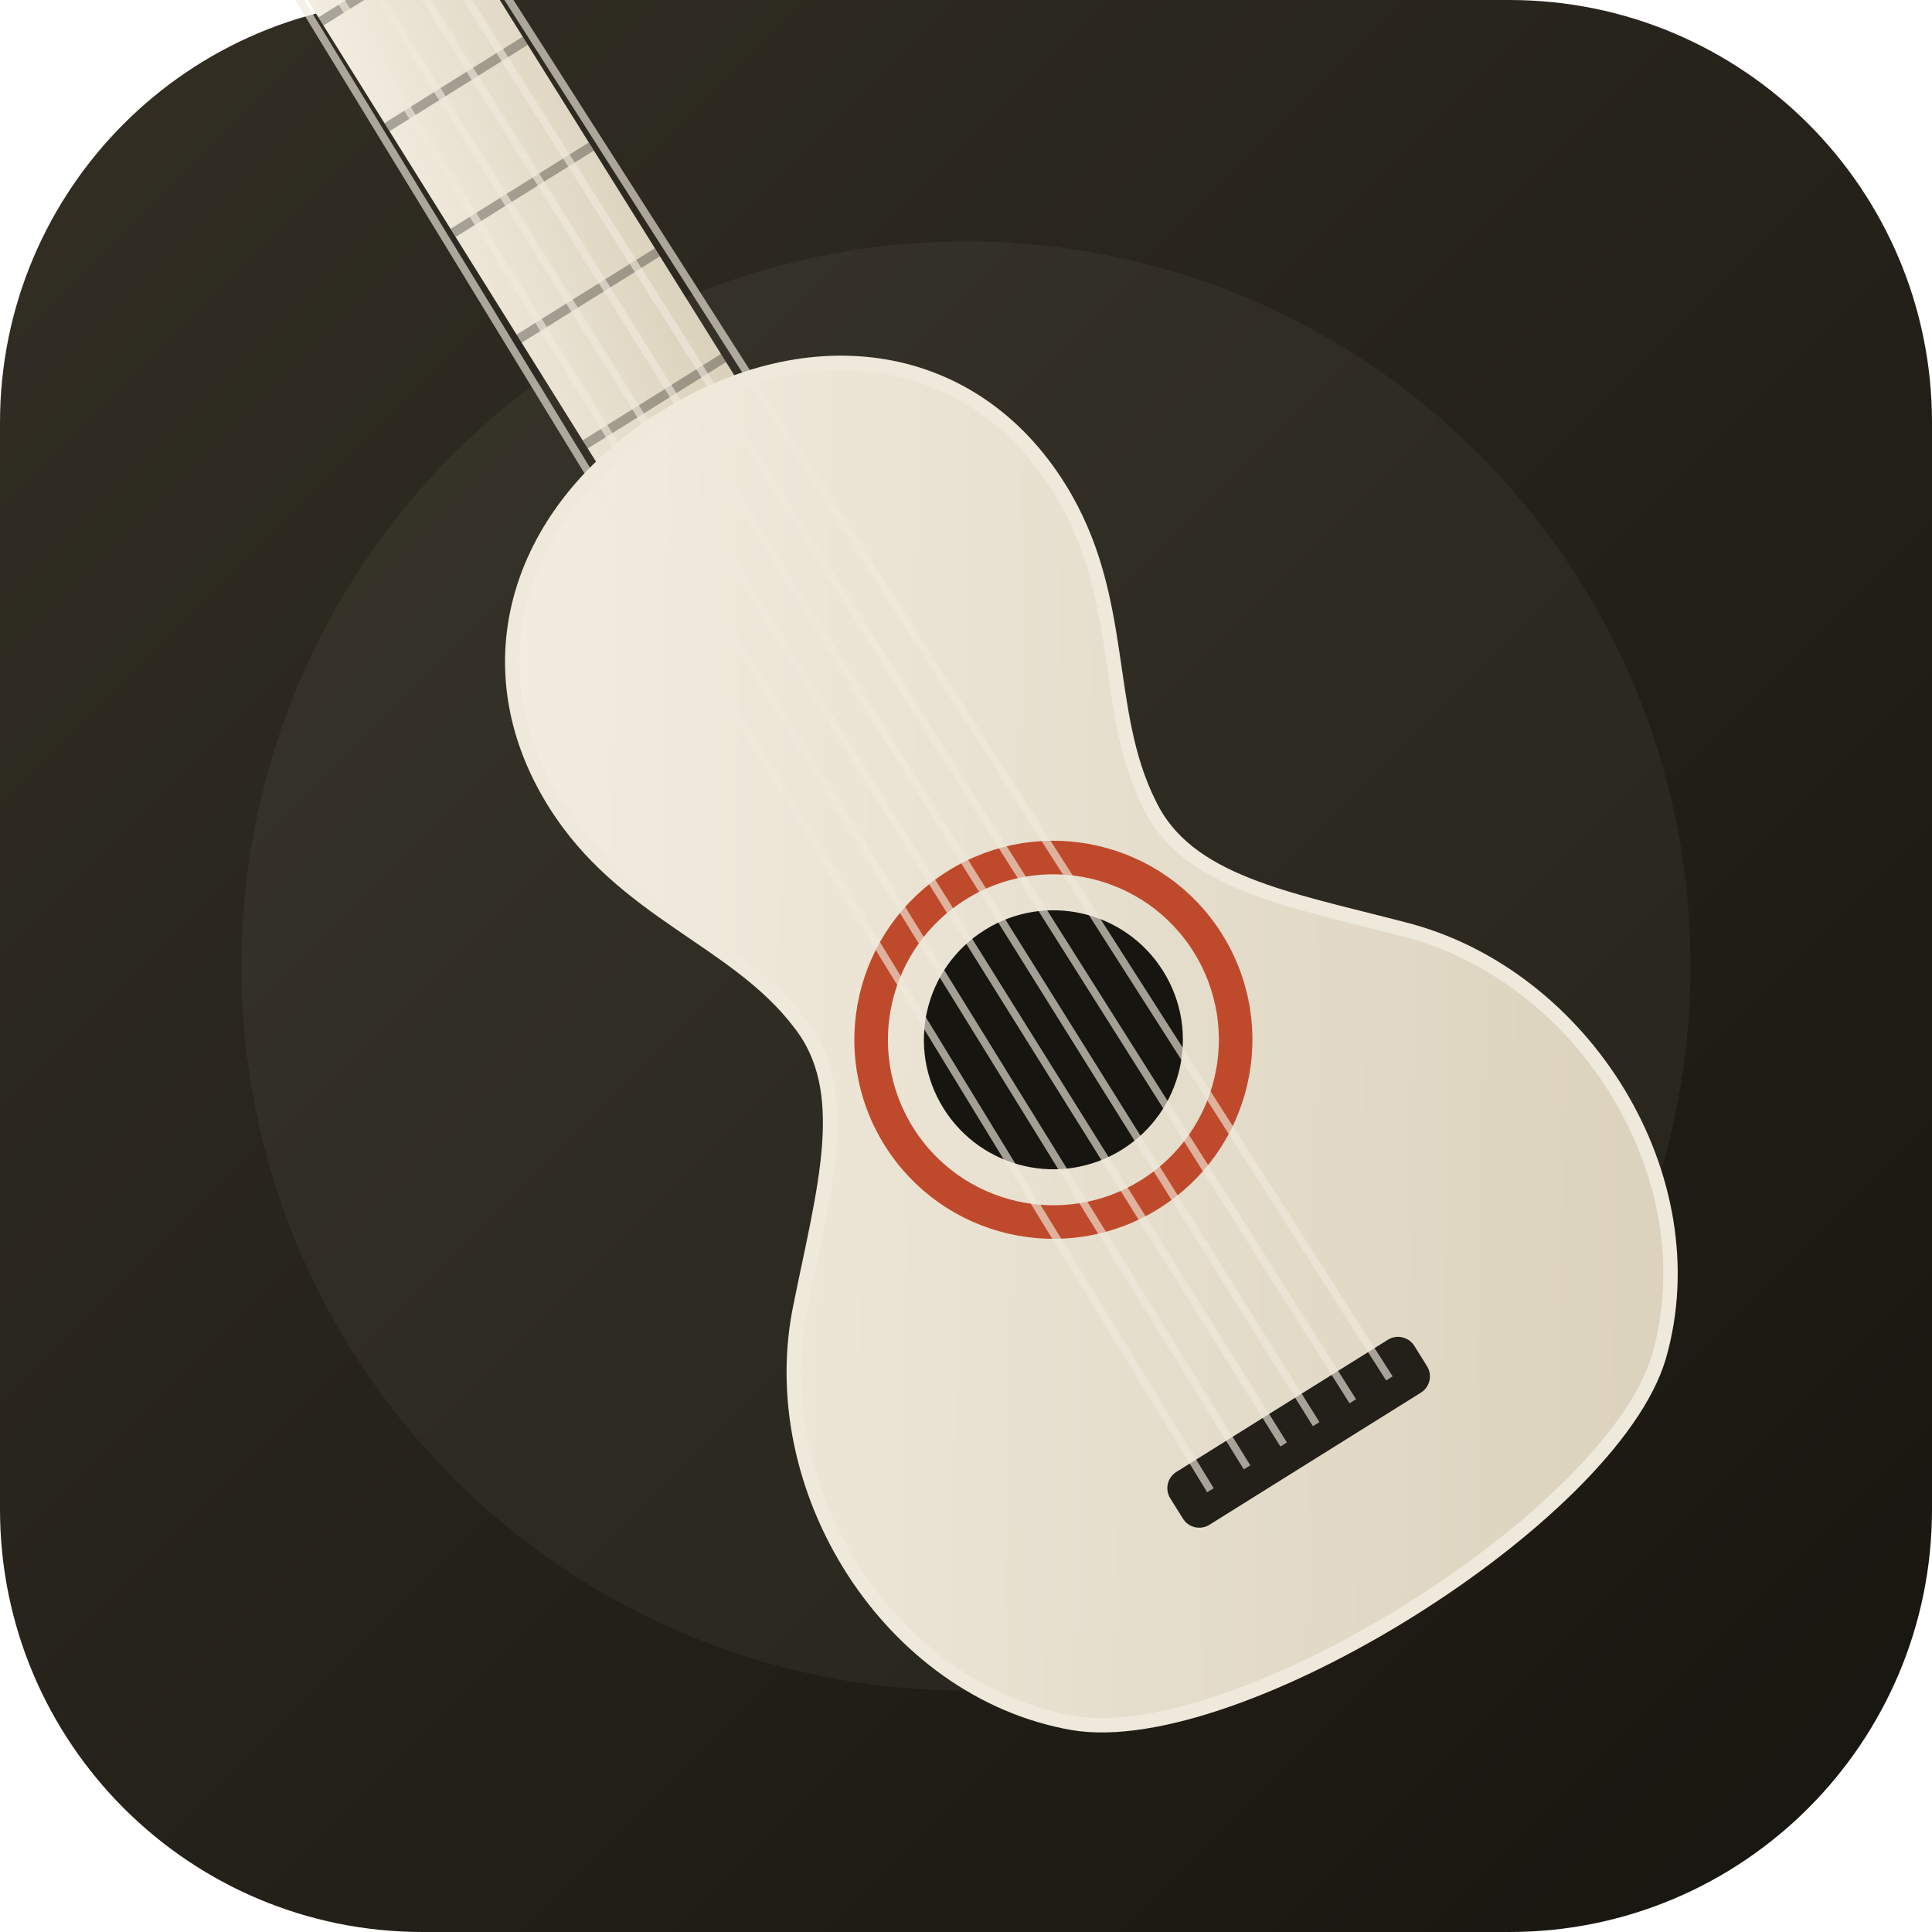
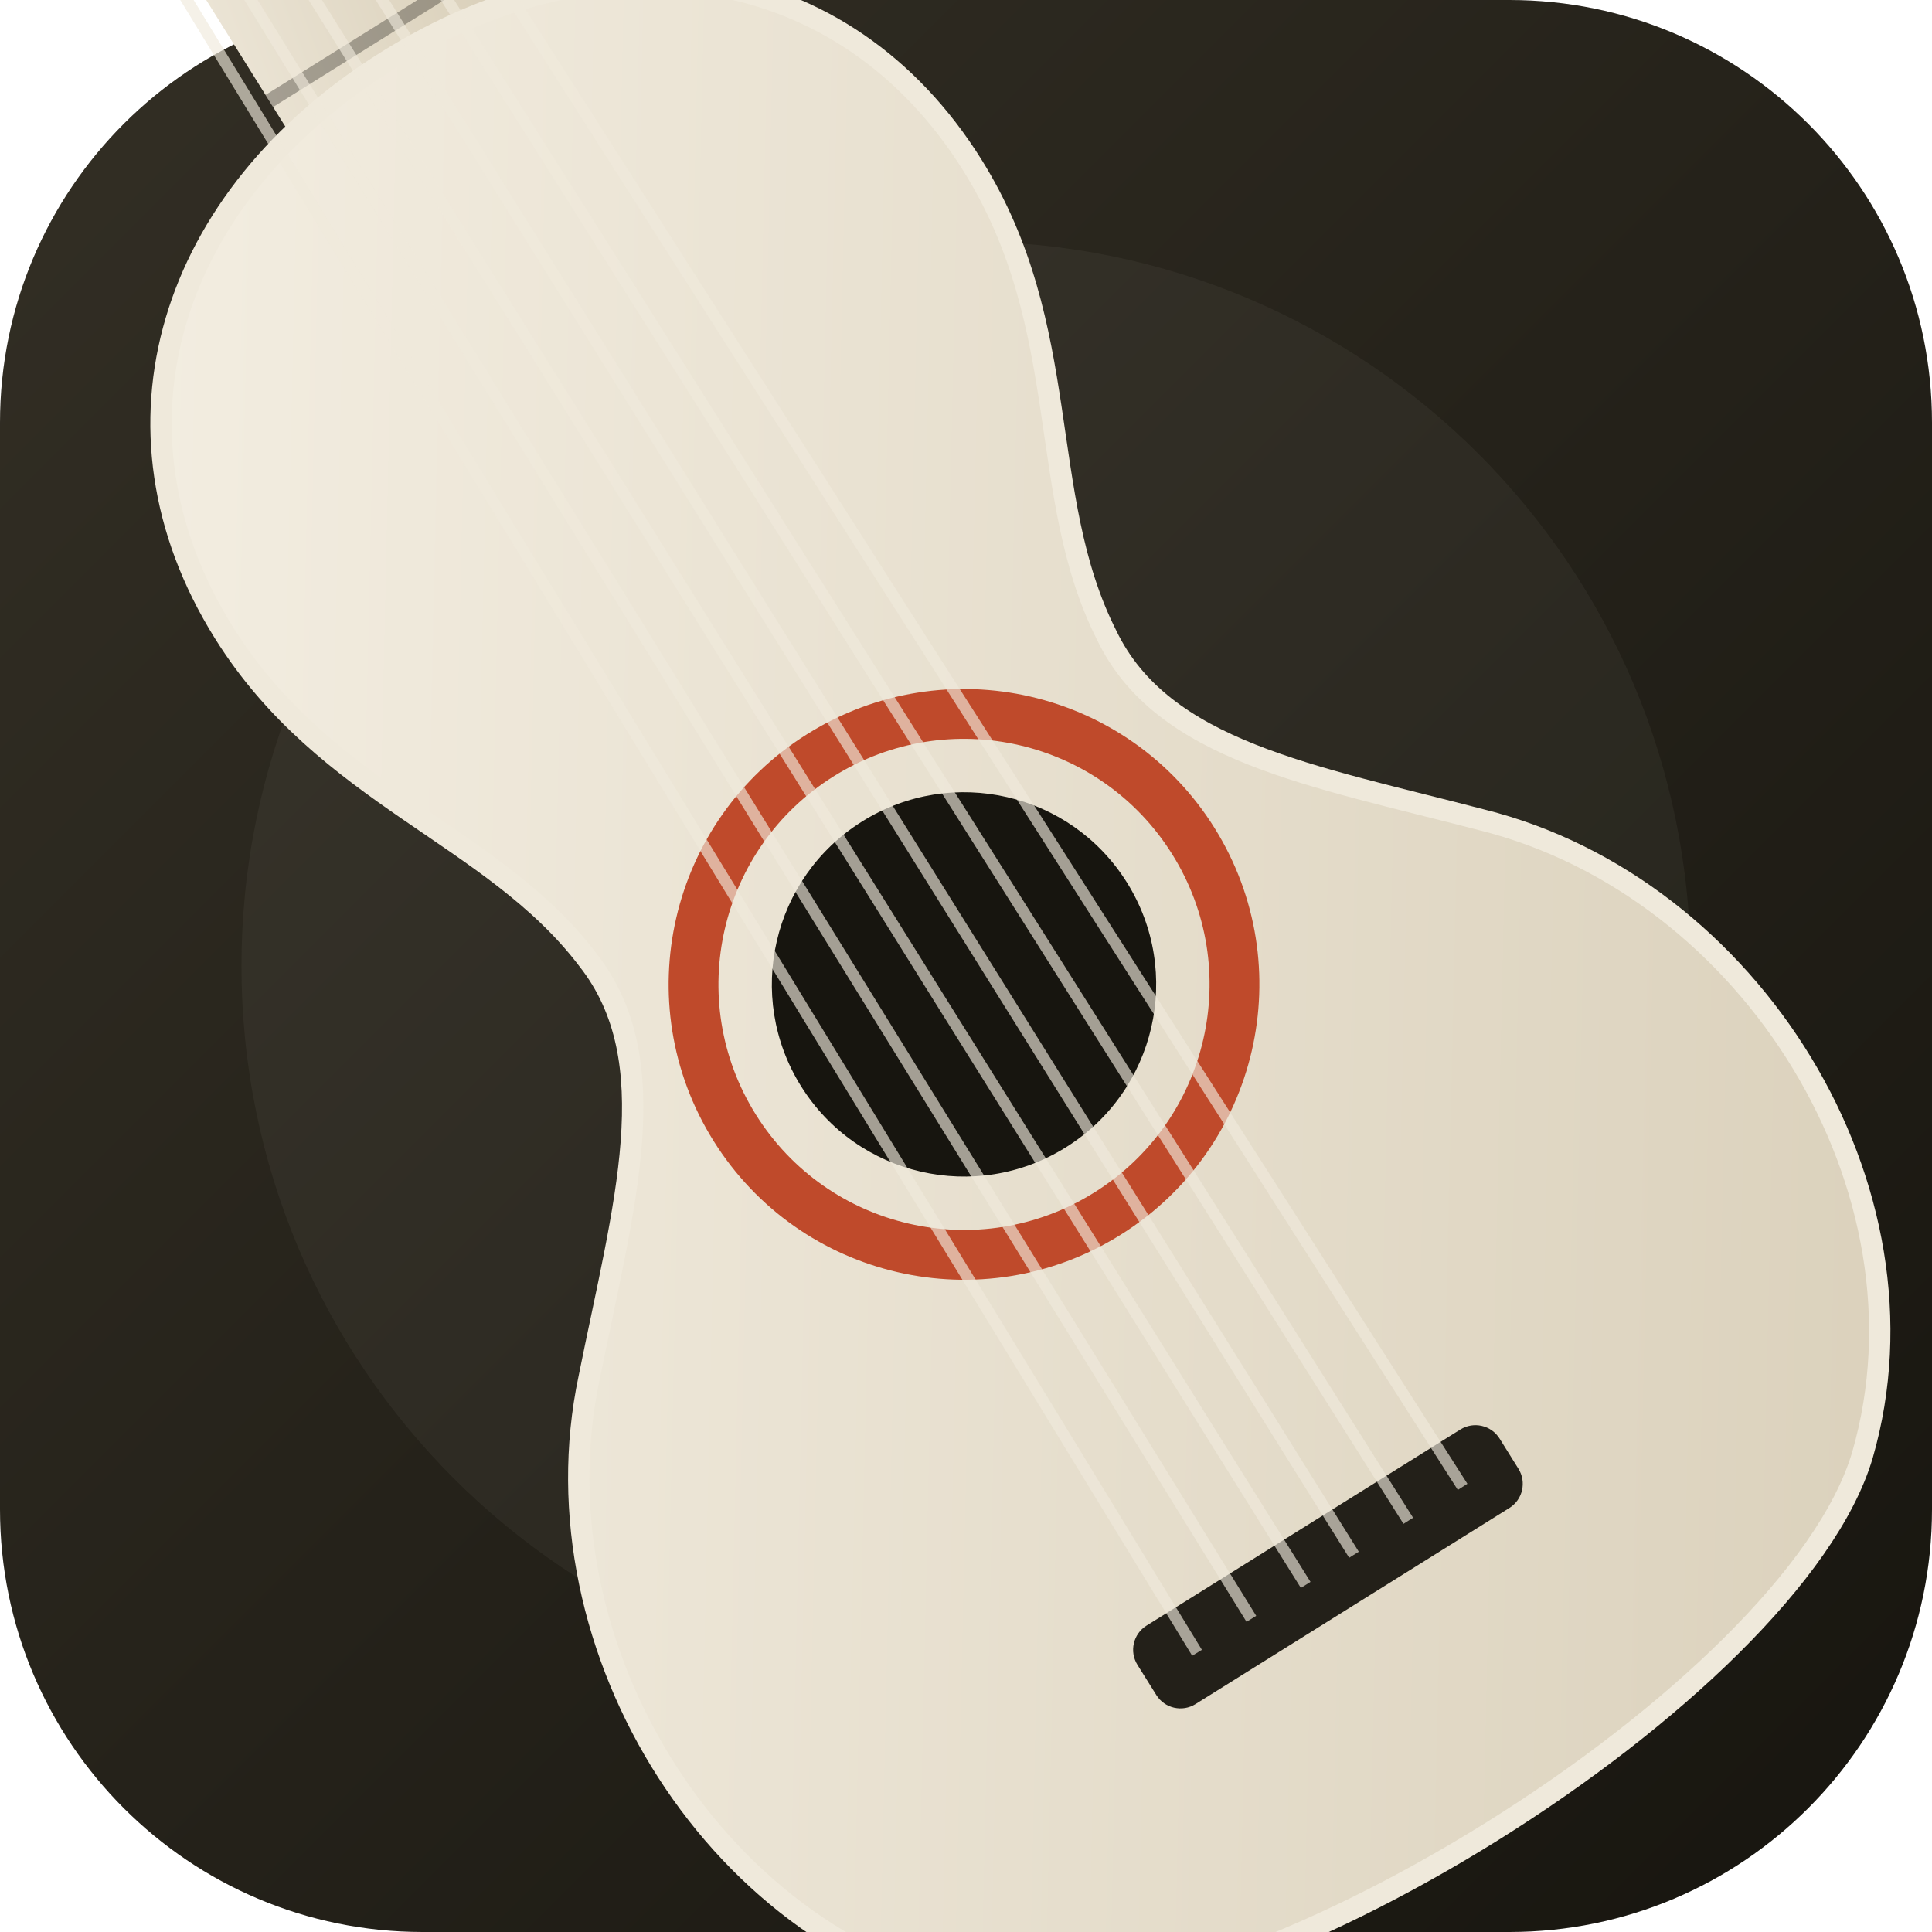
<svg xmlns="http://www.w3.org/2000/svg" viewBox="0 0 512 512" role="img" aria-label="Tocadô">
  <defs>
    <linearGradient id="bg" x1="0" y1="0" x2="1" y2="1">
      <stop offset="0" stop-color="#332f25" />
      <stop offset="1" stop-color="#17150f" />
    </linearGradient>
    <linearGradient id="wood" x1="0" y1="0" x2="1" y2="1">
      <stop offset="0" stop-color="#f7f2e7" />
      <stop offset="1" stop-color="#d9cfb9" />
    </linearGradient>
  </defs>
  <rect width="512" height="512" rx="112" fill="url(#bg)" />
  <circle cx="256" cy="256" r="192" fill="#f2ecdd" opacity=".05" />
-   <g transform="translate(269 365) scale(1.55) translate(-269 -365)">
+   <g transform="translate(291 343) scale(2.3) translate(-291 -343)">
    <g transform="translate(256 276) rotate(-32) scale(.82)">
      <rect x="-17" y="-268" width="34" height="172" rx="5" fill="url(#wood)" />
      <rect x="-26" y="-309" width="52" height="51" rx="13" fill="url(#wood)" />
      <g fill="#bf4a2b">
        <circle cx="-31" cy="-295" r="5" />
        <circle cx="-31" cy="-278" r="5" />
        <circle cx="-31" cy="-261" r="5" />
        <circle cx="31" cy="-295" r="5" />
        <circle cx="31" cy="-278" r="5" />
        <circle cx="31" cy="-261" r="5" />
      </g>
      <g stroke="#232019" stroke-width="2" opacity=".35">
        <path d="M-17 -242h34M-17 -216h34M-17 -190h34M-17 -164h34M-17 -138h34M-17 -112h34" />
      </g>
      <path d="M0 -108 C36 -108 62 -86 62 -52 C62 -25 45 -8 43 14 C41 32 57 46 74 64              C101 92 101 142 72 168 C46 191 -46 191 -72 168 C-101 142 -101 92 -74 64              C-57 46 -41 32 -43 14 C-45 -8 -62 -25 -62 -52 C-62 -86 -36 -108 0 -108 Z" fill="url(#wood)" stroke="#efe9db" stroke-width="3" stroke-linejoin="round" />
      <rect x="-21" y="-268" width="42" height="8" rx="2" fill="#bf4a2b" />
      <circle cx="0" cy="45" r="38" fill="none" stroke="#bf4a2b" stroke-width="7" />
      <circle cx="0" cy="45" r="27" fill="#17150f" />
      <rect x="-30" y="135" width="60" height="13" rx="4" fill="#232019" />
      <g stroke="#efe9db" stroke-width="1.6" opacity=".65">
        <path d="M-18 -261 L-22 142M-11 -261 L-13 142M-4 -261 L-4 142M4 -261 L4 142M11 -261 L13 142M18 -261 L22 142" />
      </g>
    </g>
  </g>
</svg>
